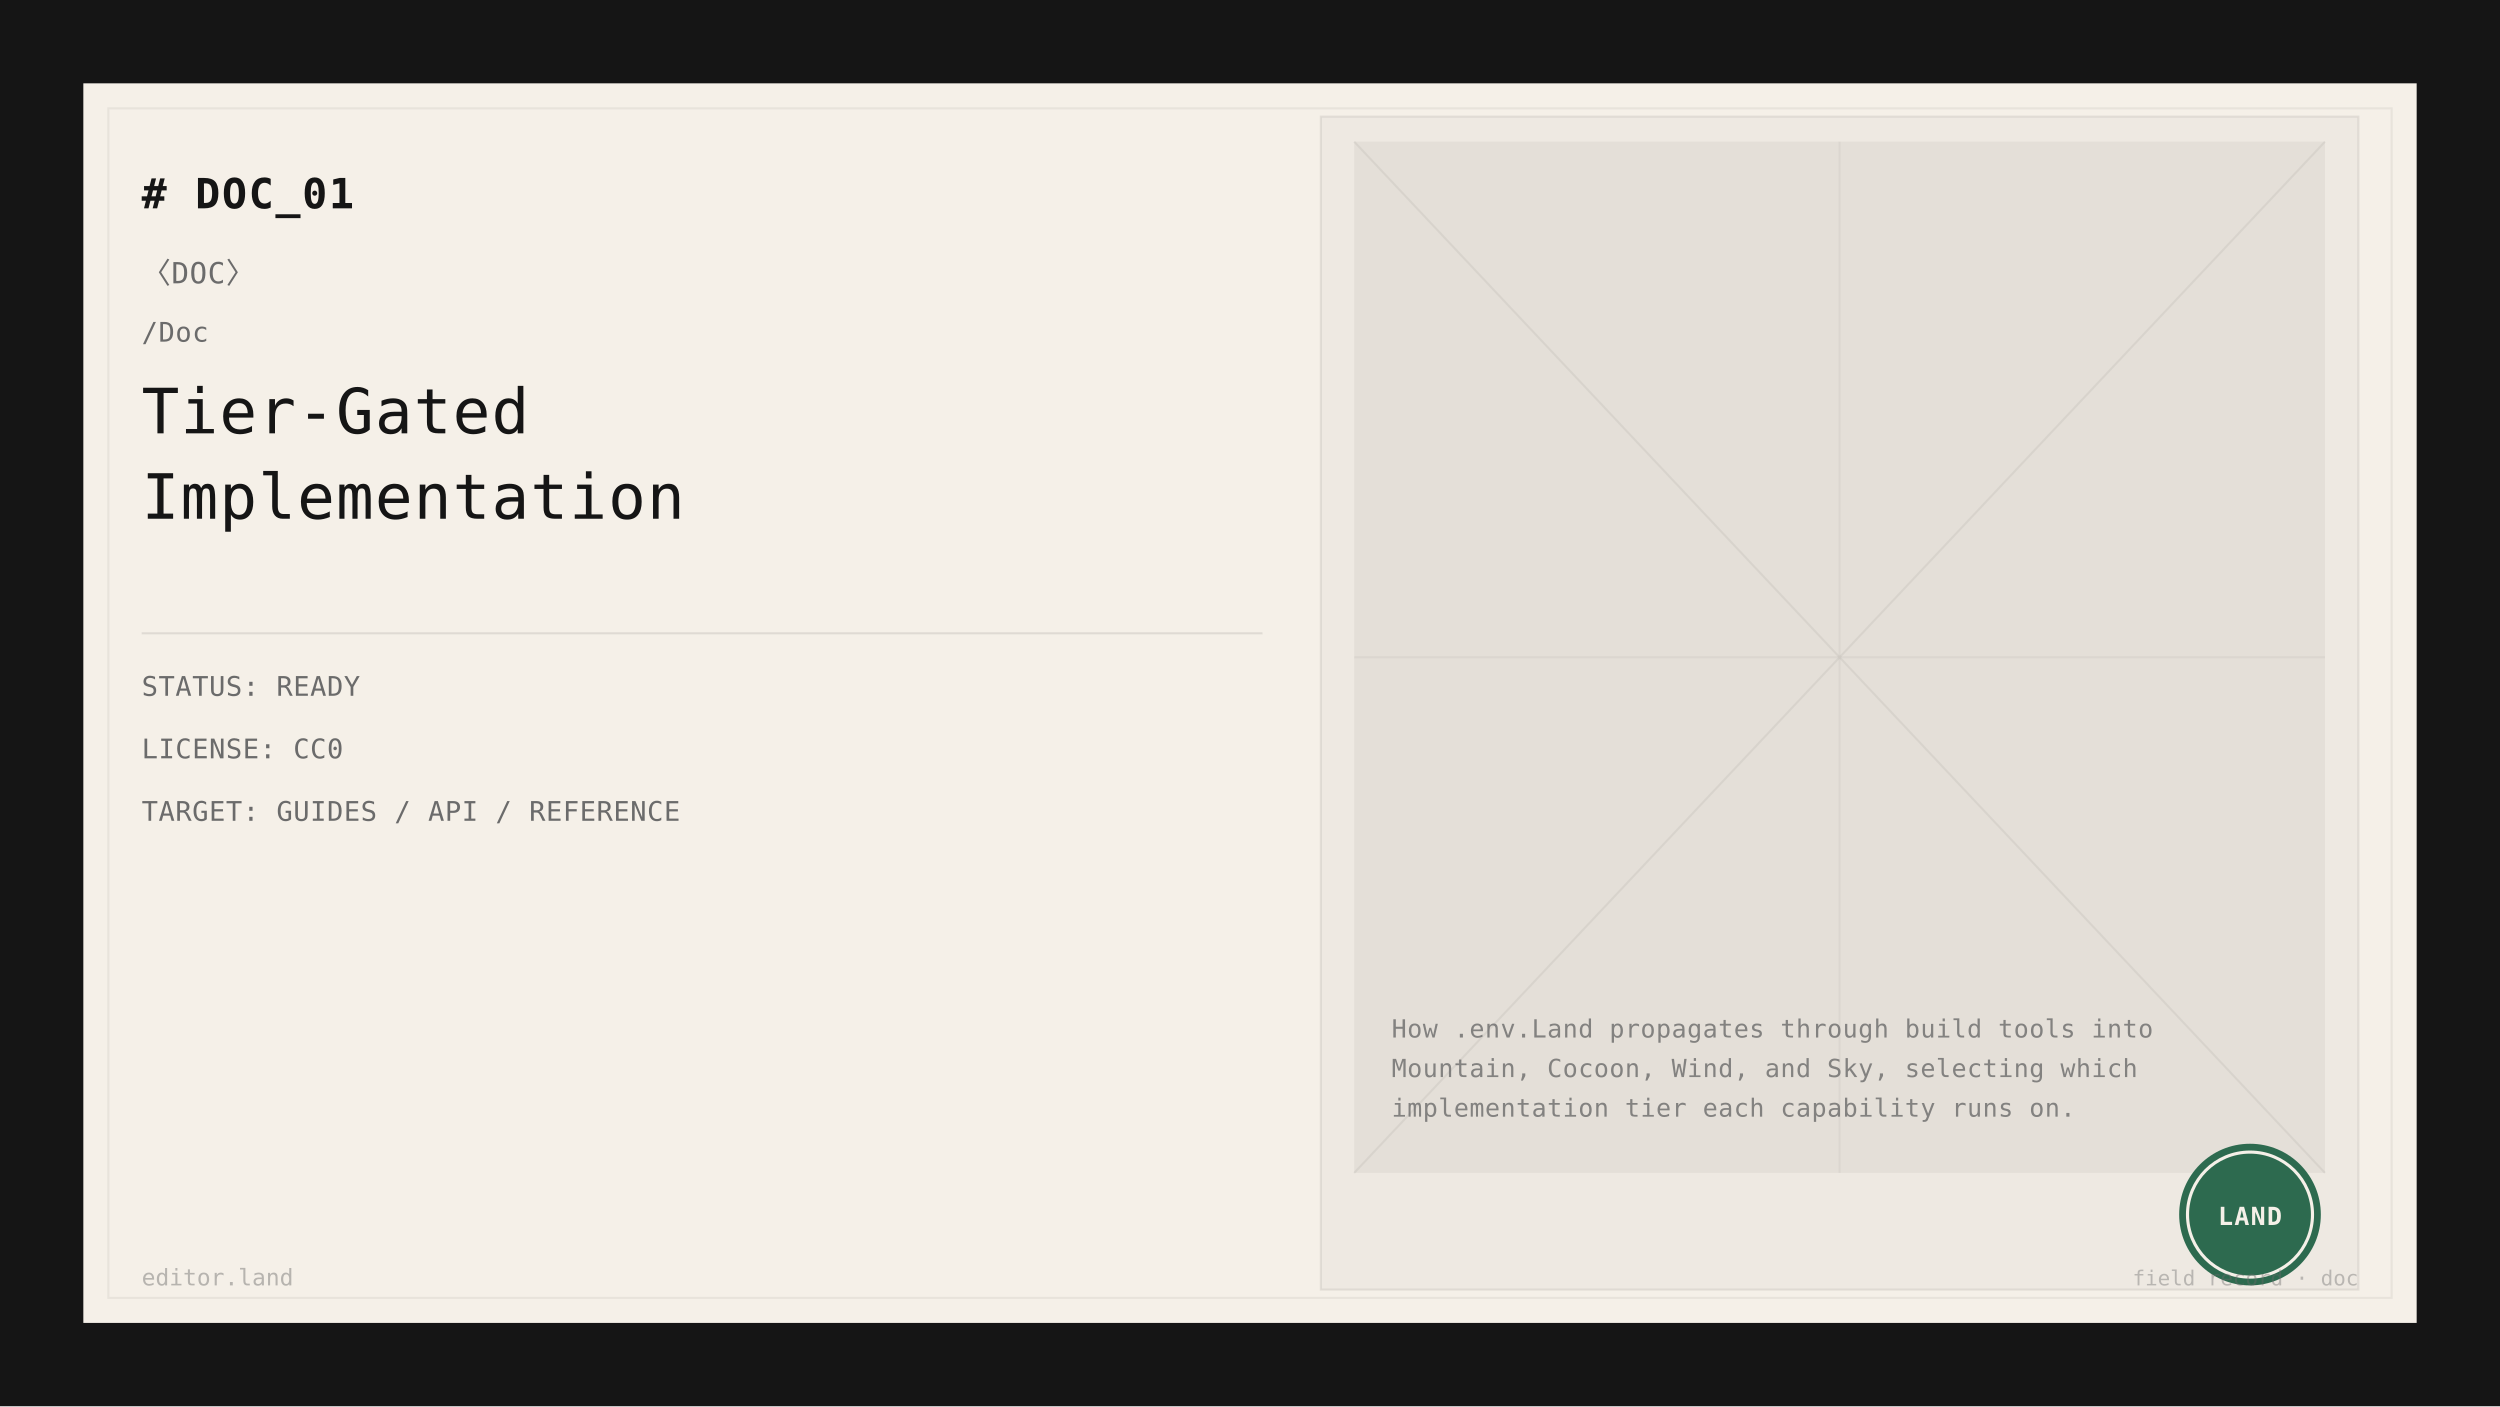
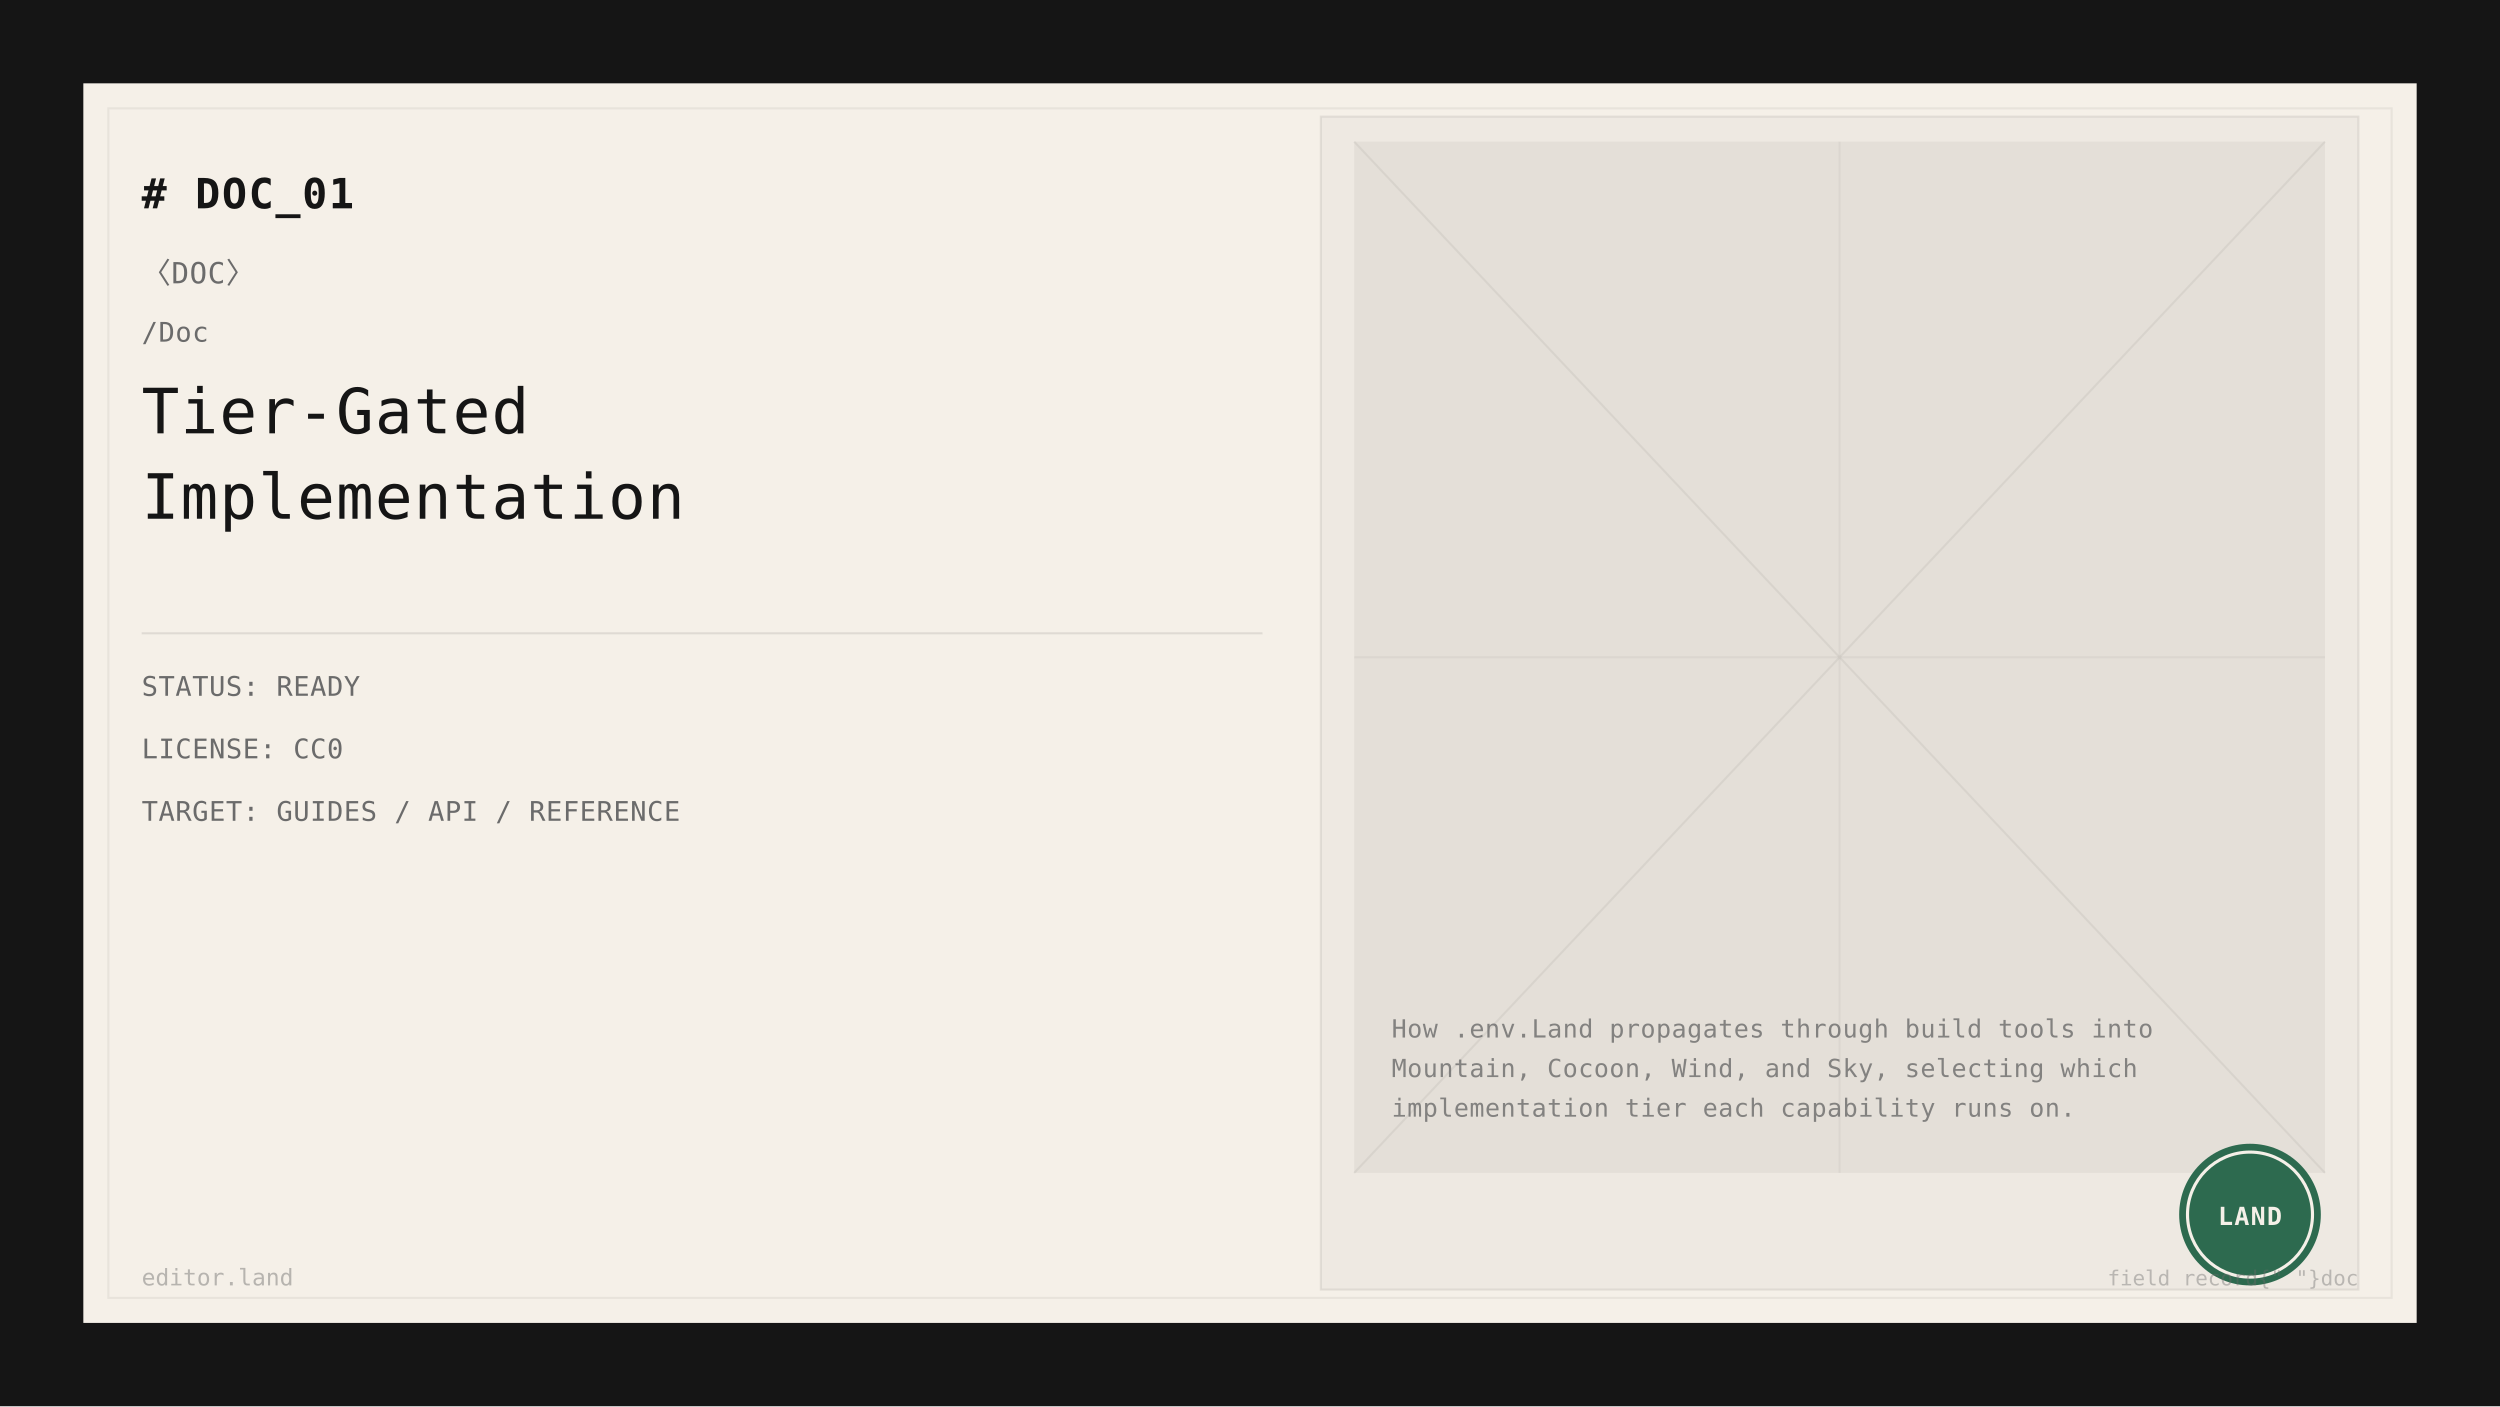
<svg xmlns="http://www.w3.org/2000/svg" width="1200" height="675" viewBox="0 0 1200 675">
  <path fill="#151515" d="M0 0h1200v675H0z" />
  <path fill="#f5f0e8" d="M40 40h1120v595H40z" />
  <path fill="none" stroke="#151515" stroke-opacity=".06" d="M52 52h1096v571H52z" />
  <text x="68" y="100" fill="#151515" font-family="'JetBrains Mono', 'SF Mono', 'Fira Code', monospace" font-size="20" font-weight="600" letter-spacing=".04em"># DOC_01</text>
  <text x="68" y="136" fill="#6b6b6b" font-family="'JetBrains Mono', 'SF Mono', 'Fira Code', monospace" font-size="14" font-weight="400" letter-spacing=".02em">〈DOC〉</text>
  <text x="68" y="164" fill="#6b6b6b" font-family="'JetBrains Mono', 'SF Mono', 'Fira Code', monospace" font-size="13" font-weight="400" letter-spacing=".02em">/Doc</text>
  <text x="68" y="208" fill="#151515" font-family="'JetBrains Mono', 'SF Mono', 'Fira Code', monospace" font-size="30" font-weight="500" letter-spacing=".02em">Tier-Gated</text>
  <text x="68" y="249" fill="#151515" font-family="'JetBrains Mono', 'SF Mono', 'Fira Code', monospace" font-size="30" font-weight="500" letter-spacing=".02em">Implementation</text>
  <path stroke="#151515" stroke-opacity=".1" d="M68 304h538" />
  <text x="68" y="334" fill="#6b6b6b" font-family="'JetBrains Mono', 'SF Mono', 'Fira Code', monospace" font-size="13" font-weight="400" letter-spacing=".02em">STATUS: READY</text>
  <text x="68" y="364" fill="#6b6b6b" font-family="'JetBrains Mono', 'SF Mono', 'Fira Code', monospace" font-size="13" font-weight="400" letter-spacing=".02em">LICENSE: CC0</text>
  <text x="68" y="394" fill="#6b6b6b" font-family="'JetBrains Mono', 'SF Mono', 'Fira Code', monospace" font-size="13" font-weight="400" letter-spacing=".02em">TARGET: GUIDES / API / REFERENCE</text>
  <path fill="#151515" fill-opacity=".03" d="M634 56h498v563H634z" />
  <path fill="none" stroke="#151515" stroke-opacity=".08" d="M634 56h498v563H634z" />
  <path fill="#151515" fill-opacity=".05" d="M650 68h466v495H650z" />
  <path stroke="#151515" stroke-opacity=".06" d="m650 68 466 495m0-495L650 563" />
  <path stroke="#151515" stroke-opacity=".04" d="M883 68v495M650 315.5h466" />
  <text x="668" y="498" fill="#6b6b6b" fill-opacity=".8" font-family="'JetBrains Mono', 'SF Mono', 'Fira Code', monospace" font-size="12" font-weight="400" letter-spacing=".02em">How .env.Land propagates through build tools into</text>
  <text x="668" y="517" fill="#6b6b6b" fill-opacity=".8" font-family="'JetBrains Mono', 'SF Mono', 'Fira Code', monospace" font-size="12" font-weight="400" letter-spacing=".02em">Mountain, Cocoon, Wind, and Sky, selecting which</text>
  <text x="668" y="536" fill="#6b6b6b" fill-opacity=".8" font-family="'JetBrains Mono', 'SF Mono', 'Fira Code', monospace" font-size="12" font-weight="400" letter-spacing=".02em">implementation tier each capability runs on.</text>
  <circle cx="1080" cy="583" r="34" fill="#2d6a4f" />
  <circle cx="1080" cy="583" r="30" fill="none" stroke="#f5f0e8" stroke-width="1.5" />
  <text x="1080" y="588" fill="#f5f0e8" font-family="'JetBrains Mono', 'SF Mono', 'Fira Code', monospace" font-size="12" font-weight="600" letter-spacing=".05em" text-anchor="middle">LAND</text>
  <text x="68" y="617" fill="#6b6b6b" fill-opacity=".45" font-family="'JetBrains Mono', 'SF Mono', 'Fira Code', monospace" font-size="11" font-weight="400">editor.land</text>
-   <text x="1132" y="617" fill="#6b6b6b" fill-opacity=".4" font-family="'JetBrains Mono', 'SF Mono', 'Fira Code', monospace" font-size="10" font-weight="400" text-anchor="end">field record · doc</text>
+   <text x="1132" y="617" fill="#6b6b6b" fill-opacity=".4" font-family="'JetBrains Mono', 'SF Mono', 'Fira Code', monospace" font-size="10" font-weight="400" text-anchor="end">field record{" "}doc</text>
</svg>
